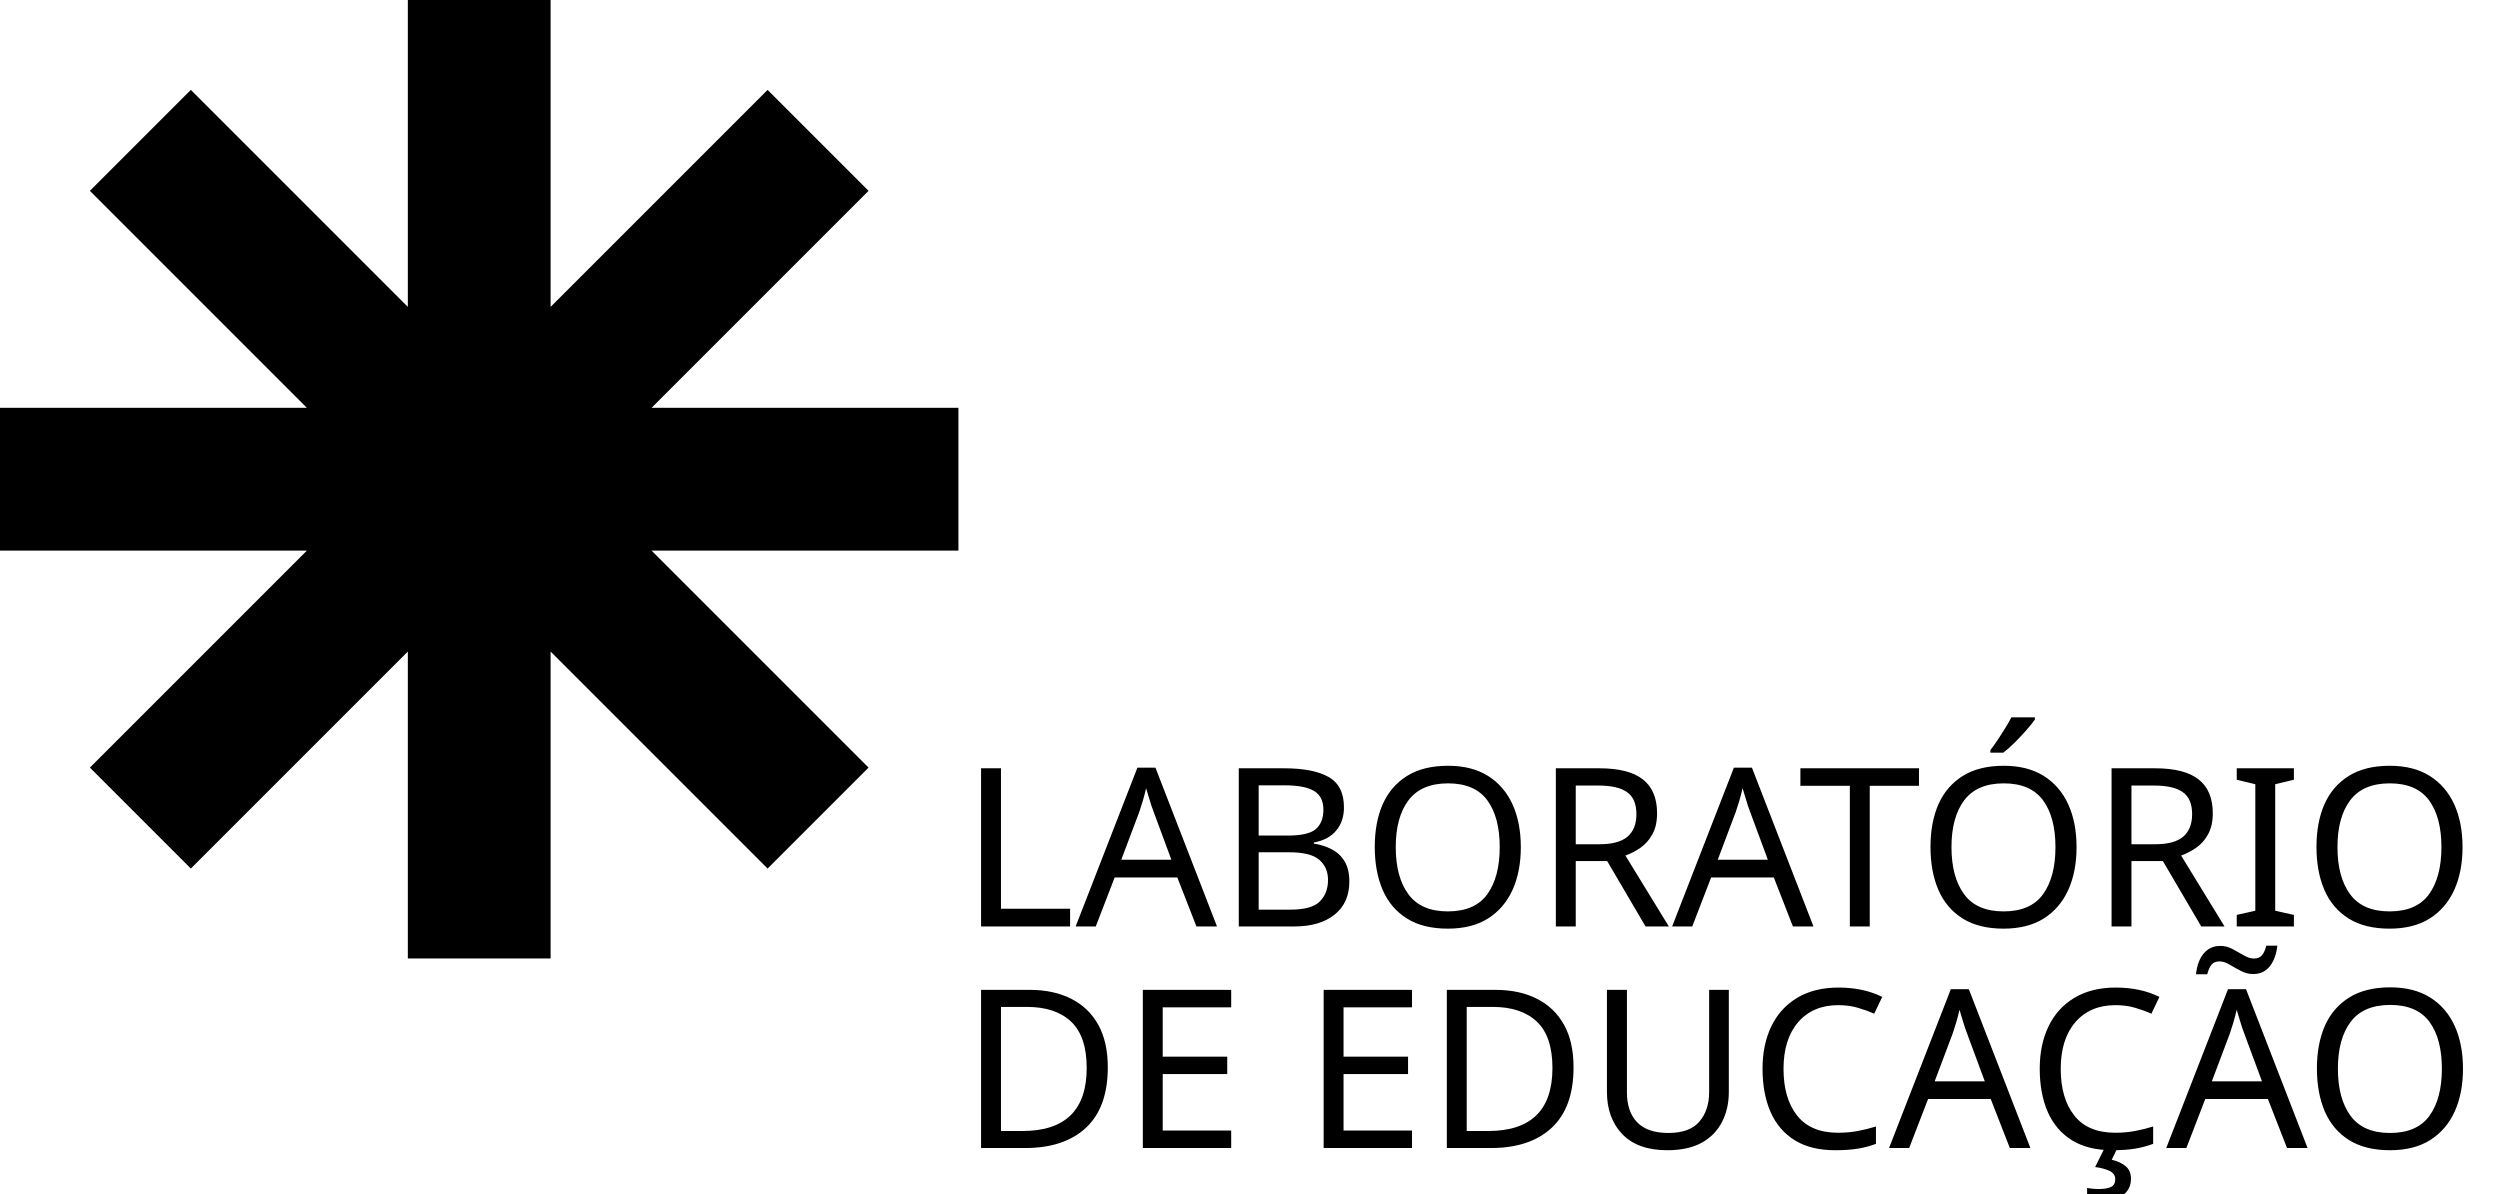
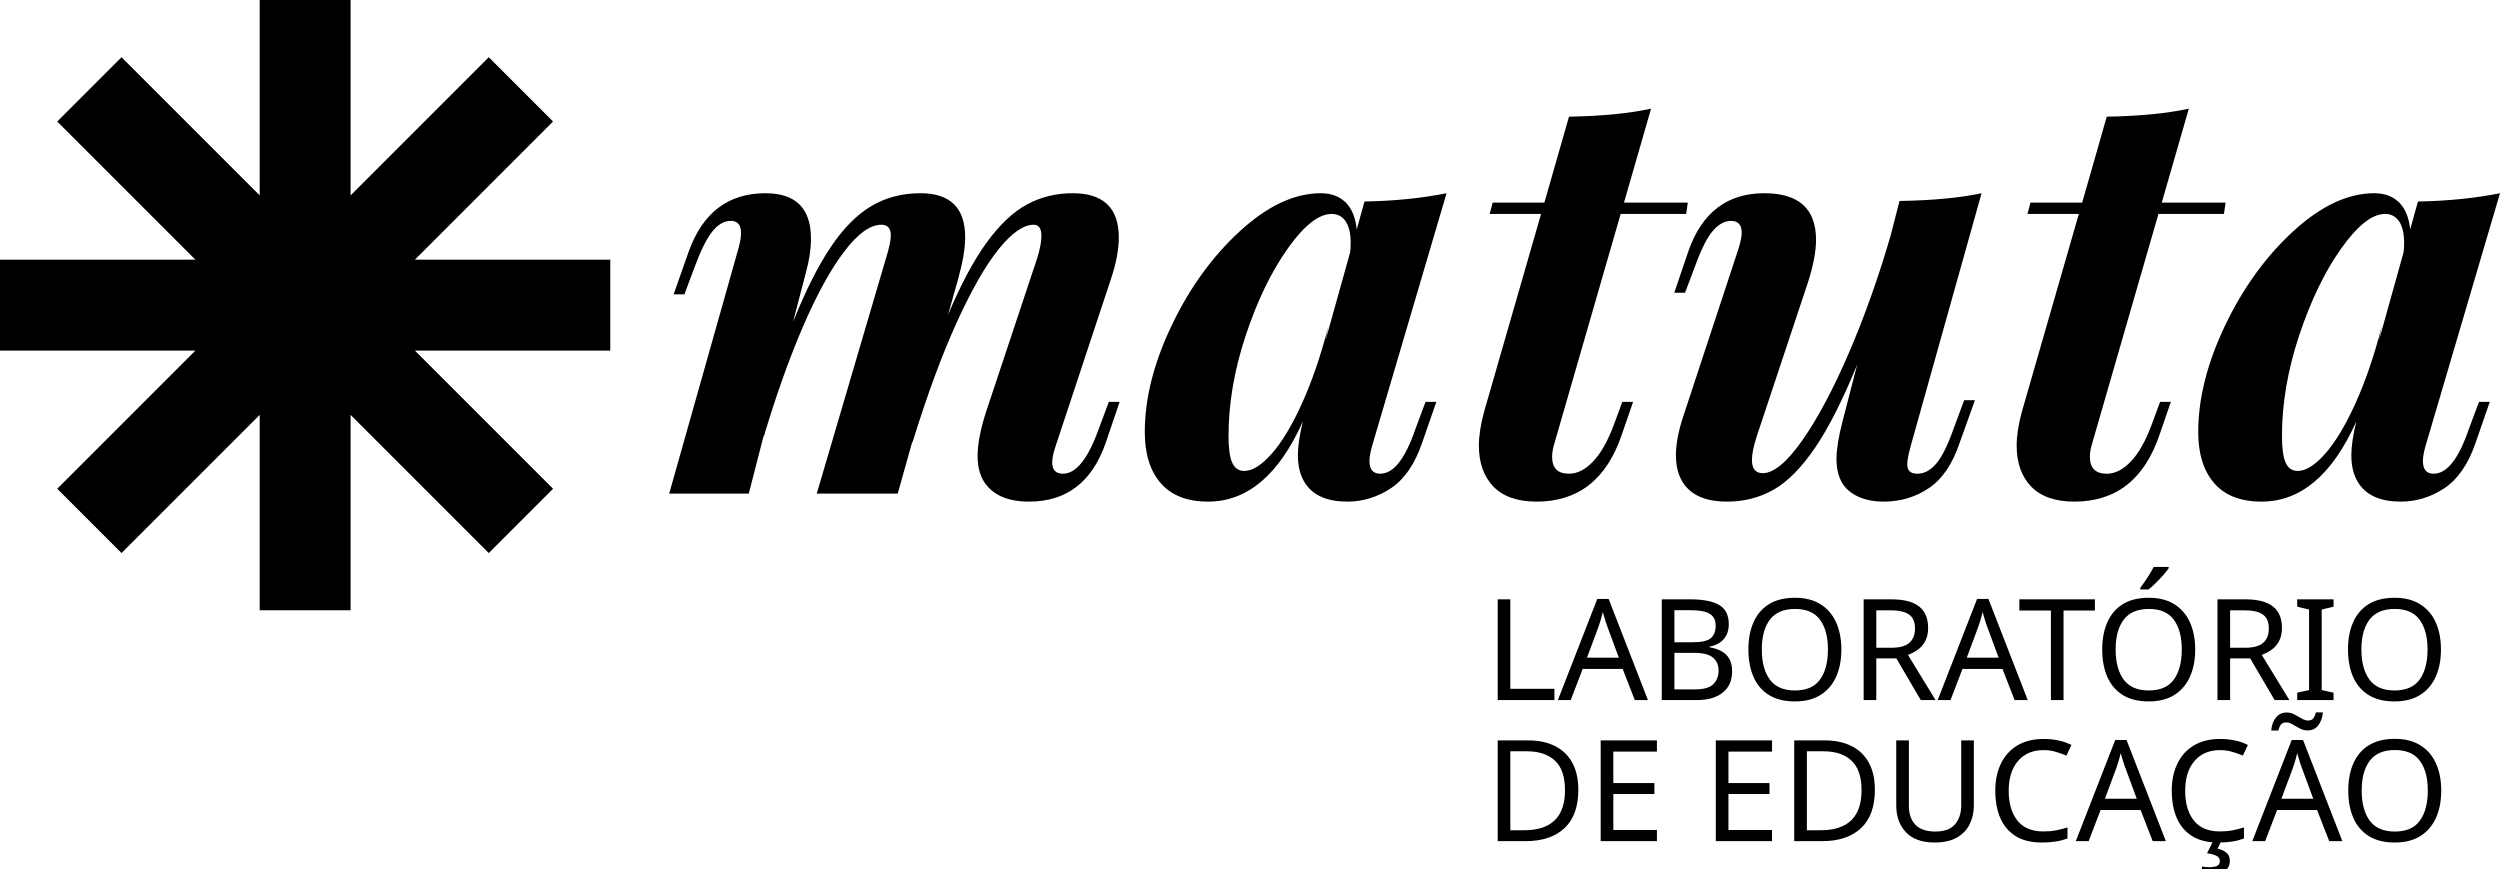
- <svg xmlns="http://www.w3.org/2000/svg" width="83.077mm" height="39.671mm" viewBox="0 0 83.077 39.671" version="1.1" id="svg2252">
+ <svg xmlns="http://www.w3.org/2000/svg" width="84.594mm" height="29.383mm" viewBox="0 0 84.594 29.383" version="1.1" id="svg2252">
  <defs id="defs2249">
    <clipPath clipPathUnits="userSpaceOnUse" id="clipPath27-9">
      <path d="M 0,0 H 1920 V 1080 H 0 Z" id="path25-8" />
    </clipPath>
+     <clipPath clipPathUnits="userSpaceOnUse" id="clipPath27-9-3">
+       <path d="M 0,0 H 1920 V 1080 H 0 Z" id="path25-8-6" />
+     </clipPath>
  </defs>
-   <g id="layer1" transform="translate(17.8326,-176.8635)">
+   <g id="layer1" transform="translate(18.18839,-184.597)">
    <g id="g15-6" transform="matrix(0.2337426,0,0,-0.2337426,-251.4825,322.1593)">
-       <g id="g17-5" transform="translate(1135.862,563.6252)">
-         <path d="m 0,0 h -43.629 l 30.85,30.851 -14.352,14.351 -30.85,-30.85 V 57.981 H -78.277 V 14.352 L -109.129,45.202 -123.48,30.851 -92.63,0 h -43.629 v -20.297 h 43.629 l -30.85,-30.85 14.351,-14.352 30.852,30.85 v -43.629 h 20.296 v 43.629 l 30.85,-30.85 14.352,14.352 -30.85,30.85 H 0 Z" style="fill:#000000;fill-opacity:1;fill-rule:nonzero;stroke:none" id="path19-7" />
+       <g id="g21-6">
+         <g id="g23-2" clip-path="url(#clipPath27-9)">
+           <g id="g1001" transform="matrix(0.9077241,0,0,0.9077241,116.8274,42.29296)" style="stroke-width:1.102">
+             <g id="g17-5-7" transform="matrix(0.7142857,0,0,0.7142857,1068.167,560.3398)" style="stroke-width:1.102">
+               <path d="m 0,0 h -43.629 l 30.85,30.851 -14.352,14.351 -30.85,-30.85 V 57.981 H -78.277 V 14.352 L -109.129,45.202 -123.48,30.851 -92.63,0 h -43.629 v -20.297 h 43.629 l -30.85,-30.85 14.351,-14.352 30.852,30.85 v -43.629 h 20.296 v 43.629 l 30.85,-30.85 14.352,14.352 -30.85,30.85 H 0 Z" style="fill:#000000;fill-opacity:1;fill-rule:nonzero;stroke:none;stroke-width:1.102" id="path19-7-5" />
+             </g>
+             <g id="g21-6-3" transform="matrix(0.7142857,0,0,0.7142857,675.6568,157.7504)" style="stroke-width:1.102">
+               <g id="g23-2-5" clip-path="url(#clipPath27-9-3)" style="stroke-width:1.102">
+                 <g id="g29-7" transform="translate(733.9492,531.8819)" style="stroke-width:1.102">
+                   <path d="m 0,0 -3.208,-9.255 c -1.647,-4.732 -3.971,-8.083 -6.972,-10.057 -3.005,-1.974 -6.232,-2.961 -9.687,-2.961 -4.403,0 -7.509,1.317 -9.318,3.948 -1.153,1.685 -1.727,3.826 -1.727,6.417 0,1.975 0.37,4.483 1.111,7.528 -5.349,-11.93 -12.402,-17.893 -21.164,-17.893 -4.648,0 -8.166,1.369 -10.551,4.103 -2.388,2.733 -3.578,6.549 -3.578,11.445 0,7.484 2.005,15.425 6.016,23.816 4.01,8.391 9.089,15.403 15.239,21.039 6.15,5.633 12.165,8.453 18.048,8.453 2.262,0 4.092,-0.669 5.492,-2.005 1.397,-1.339 2.239,-3.363 2.529,-6.078 l 1.728,6.232 c 6.704,0.123 12.813,0.741 18.325,1.851 L -14.314,-9.748 c -0.414,-1.441 -0.617,-2.592 -0.617,-3.455 0,-1.895 0.802,-2.839 2.407,-2.839 2.961,0 5.571,3.31 7.836,9.934 L -2.406,0 Z m -19.127,35.539 c 0,2.055 -0.37,3.64 -1.11,4.751 -0.741,1.11 -1.79,1.666 -3.148,1.666 -2.881,0 -6.15,-2.582 -9.809,-7.743 -3.662,-5.165 -6.779,-11.613 -9.349,-19.343 -2.572,-7.734 -3.855,-15.222 -3.855,-22.459 0,-2.798 0.277,-4.803 0.833,-6.015 0.555,-1.216 1.449,-1.821 2.683,-1.821 1.808,0 3.844,1.274 6.109,3.826 2.261,2.548 4.503,6.262 6.725,11.136 2.221,4.875 4.195,10.622 5.924,17.245 l -0.618,-3.085 5.492,19.682 c 0.08,0.494 0.123,1.213 0.123,2.16" style="fill:#000000;fill-opacity:1;fill-rule:nonzero;stroke:none;stroke-width:1.102" id="path31-0" />
+                 </g>
+                 <g id="g33-3" transform="translate(759.8027,519.6038)" style="stroke-width:1.102">
+                   <path d="m 0,0 c 0,-2.511 1.253,-3.764 3.764,-3.764 1.851,0 3.64,0.904 5.368,2.715 1.727,1.808 3.27,4.523 4.627,8.144 l 1.913,5.183 h 2.406 L 15.548,4.936 C 12.173,-5.019 5.84,-9.995 -3.455,-9.995 c -4.279,0 -7.497,1.123 -9.656,3.362 -2.16,2.24 -3.241,5.294 -3.241,9.163 0,2.178 0.39,4.707 1.173,7.589 l 12.711,44.115 h -11.477 l 0.679,2.529 h 11.538 l 5.492,19.189 c 7.28,0.123 13.388,0.719 18.326,1.789 L 16.042,56.763 H 30.295 L 29.926,54.234 H 15.302 L 0.37,2.53 C 0.123,1.623 0,0.781 0,0" style="fill:#000000;fill-opacity:1;fill-rule:nonzero;stroke:none;stroke-width:1.102" id="path35-9" />
+                 </g>
+                 <g id="g37-9" transform="translate(854.2061,532.2521)" style="stroke-width:1.102">
+                   <path d="m 0,0 -3.455,-9.625 c -1.565,-4.649 -3.838,-7.981 -6.818,-9.995 -2.984,-2.015 -6.346,-3.024 -10.088,-3.024 -2.222,0 -4.147,0.383 -5.77,1.142 -1.625,0.759 -2.829,1.82 -3.609,3.177 -0.783,1.438 -1.172,3.165 -1.172,5.183 0,2.098 0.432,4.831 1.295,8.206 l 3.332,12.895 c -3.252,-7.94 -6.386,-14.129 -9.409,-18.571 -3.024,-4.443 -6.1,-7.558 -9.225,-9.348 -3.128,-1.789 -6.602,-2.684 -10.428,-2.684 -3.785,0 -6.632,0.895 -8.545,2.684 -1.914,1.79 -2.869,4.35 -2.869,7.682 0,2.508 0.555,5.429 1.665,8.761 l 12.28,37.267 c 0.494,1.561 0.74,2.776 0.74,3.64 0,1.767 -0.802,2.653 -2.406,2.653 -1.358,0 -2.675,-0.71 -3.95,-2.129 -1.277,-1.419 -2.613,-4.041 -4.009,-7.866 l -2.284,-6.047 h -2.407 l 3.147,9.255 c 3.003,8.638 8.657,12.957 16.968,12.957 7.692,0 11.538,-3.477 11.538,-10.427 0,-2.592 -0.616,-5.8 -1.851,-9.625 l -11.353,-34.12 c -0.74,-2.265 -1.111,-4.054 -1.111,-5.368 0,-1.974 0.803,-2.962 2.407,-2.962 2.468,0 5.417,2.447 8.854,7.343 3.433,4.892 6.898,11.402 10.397,19.527 3.495,8.123 6.602,16.854 9.317,26.192 l 1.974,7.712 c 7.445,0.124 13.553,0.697 18.325,1.728 l -15.794,-56.332 c -0.538,-1.934 -0.803,-3.332 -0.803,-4.195 0,-1.401 0.74,-2.098 2.221,-2.098 1.562,0 2.98,0.75 4.258,2.252 1.274,1.499 2.547,4.06 3.826,7.681 L -2.406,0 Z" style="fill:#000000;fill-opacity:1;fill-rule:nonzero;stroke:none;stroke-width:1.102" id="path39-9" />
+                 </g>
+                 <g id="g41-1" transform="translate(879.873,519.6038)" style="stroke-width:1.102">
+                   <path d="m 0,0 c 0,-2.511 1.254,-3.764 3.764,-3.764 1.851,0 3.64,0.904 5.369,2.715 1.727,1.808 3.269,4.523 4.627,8.144 l 1.913,5.183 h 2.406 L 15.549,4.936 C 12.174,-5.019 5.841,-9.995 -3.454,-9.995 c -4.279,0 -7.497,1.123 -9.657,3.362 -2.16,2.24 -3.24,5.294 -3.24,9.163 0,2.178 0.389,4.707 1.173,7.589 l 12.71,44.115 h -11.476 l 0.678,2.529 h 11.539 l 5.491,19.189 c 7.281,0.123 13.389,0.719 18.326,1.789 L 16.043,56.763 h 14.253 l -0.37,-2.529 H 15.303 L 0.371,2.53 C 0.124,1.623 0,0.781 0,0" style="fill:#000000;fill-opacity:1;fill-rule:nonzero;stroke:none;stroke-width:1.102" id="path43-7" />
+                 </g>
+                 <g id="g45-2" transform="translate(969.1562,531.8819)" style="stroke-width:1.102">
+                   <path d="m 0,0 -3.209,-9.255 c -1.647,-4.732 -3.971,-8.083 -6.973,-10.057 -3.005,-1.974 -6.232,-2.961 -9.686,-2.961 -4.403,0 -7.51,1.317 -9.318,3.948 -1.154,1.685 -1.727,3.826 -1.727,6.417 0,1.975 0.37,4.483 1.11,7.528 -5.348,-11.93 -12.401,-17.893 -21.163,-17.893 -4.649,0 -8.167,1.369 -10.551,4.103 -2.388,2.733 -3.579,6.549 -3.579,11.445 0,7.484 2.006,15.425 6.016,23.816 4.011,8.391 9.089,15.403 15.24,21.039 6.149,5.633 12.165,8.453 18.048,8.453 2.262,0 4.091,-0.669 5.492,-2.005 1.398,-1.339 2.239,-3.363 2.529,-6.078 l 1.728,6.232 c 6.704,0.123 12.813,0.741 18.325,1.851 L -14.315,-9.748 c -0.414,-1.441 -0.618,-2.592 -0.618,-3.455 0,-1.895 0.802,-2.839 2.407,-2.839 2.962,0 5.571,3.31 7.836,9.934 L -2.407,0 Z m -19.128,35.539 c 0,2.055 -0.37,3.64 -1.11,4.751 -0.741,1.11 -1.79,1.666 -3.148,1.666 -2.882,0 -6.151,-2.582 -9.81,-7.743 -3.662,-5.165 -6.778,-11.613 -9.348,-19.343 -2.573,-7.734 -3.855,-15.222 -3.855,-22.459 0,-2.798 0.276,-4.803 0.832,-6.015 0.555,-1.216 1.45,-1.821 2.684,-1.821 1.808,0 3.844,1.274 6.109,3.826 2.26,2.548 4.503,6.262 6.725,11.136 2.221,4.875 4.195,10.622 5.923,17.245 l -0.616,-3.085 5.49,19.682 c 0.081,0.494 0.124,1.213 0.124,2.16" style="fill:#000000;fill-opacity:1;fill-rule:nonzero;stroke:none;stroke-width:1.102" id="path47-3" />
+                 </g>
+                 <g id="g49-6" transform="translate(660.0937,522.627)" style="stroke-width:1.102">
+                   <path d="m 0,0 c -3.046,-8.681 -8.744,-13.018 -17.092,-13.018 -4.856,0 -8.227,1.524 -10.119,4.565 -0.907,1.521 -1.357,3.394 -1.357,5.615 0,2.671 0.635,5.985 1.913,9.933 l 11.353,34.12 c 0.656,2.098 0.987,3.783 0.987,5.06 0,1.684 -0.577,2.529 -1.728,2.529 -2.265,0 -4.856,-1.801 -7.774,-5.398 -2.922,-3.601 -6.047,-9.052 -9.379,-16.351 -3.331,-7.302 -6.645,-16.279 -9.934,-26.932 v 0.309 l -3.269,-11.661 h -18.08 l 15.425,52.444 c 0.741,2.385 1.111,4.113 1.111,5.183 0,1.604 -0.7,2.406 -2.097,2.406 -2.512,0 -5.288,-2.005 -8.33,-6.015 -3.045,-4.011 -6.109,-9.595 -9.193,-16.752 -3.086,-7.157 -6.007,-15.363 -8.762,-24.618 v 0.309 l -3.332,-12.957 h -17.771 l 15.426,54.604 c 0.41,1.437 0.617,2.631 0.617,3.578 0,1.808 -0.762,2.715 -2.283,2.715 -1.48,0 -2.851,-0.783 -4.103,-2.345 -1.255,-1.564 -2.542,-4.115 -3.856,-7.65 l -2.407,-6.417 h -2.405 l 3.393,9.625 c 3.125,8.638 8.823,12.957 17.091,12.957 6.787,0 10.181,-3.375 10.181,-10.119 0,-2.344 -0.371,-4.855 -1.111,-7.527 l -2.899,-11.106 c 2.794,6.95 5.601,12.525 8.422,16.721 2.816,4.195 5.84,7.249 9.07,9.162 3.226,1.913 6.879,2.869 10.951,2.869 6.664,0 9.996,-3.27 9.996,-9.81 0,-2.468 -0.515,-5.553 -1.542,-9.255 L -35.17,28.69 c 2.878,6.827 5.769,12.226 8.668,16.196 2.9,3.968 5.893,6.787 8.978,8.453 3.086,1.666 6.479,2.499 10.181,2.499 6.867,0 10.304,-3.292 10.304,-9.872 0,-2.675 -0.577,-5.738 -1.728,-9.193 L -11.106,-0.494 c -0.538,-1.564 -0.802,-2.819 -0.802,-3.763 0,-1.688 0.802,-2.53 2.406,-2.53 2.918,0 5.571,3.31 7.959,9.934 l 2.282,6.108 h 2.407 z" style="fill:#000000;fill-opacity:1;fill-rule:nonzero;stroke:none;stroke-width:1.102" id="path51-5" />
+                 </g>
+               </g>
+             </g>
+             <text transform="scale(1,-1)" style="font-variant:normal;font-weight:500;font-stretch:normal;font-size:22.5px;font-family:'Sofia Pro Medium';-inkscape-font-specification:SofiaPro-Medium;writing-mode:lr-tb;fill:#000000;fill-opacity:1;fill-rule:nonzero;stroke:none;stroke-width:0.787" id="text55-5-6" x="1207.505" y="-490.108">
+               <tspan x="1207.505 1218.845 1233.29 1247.713 1265.758 1279.956 1293.072 1305.064 1323.11 1337.308 1344.035 1361.968" id="tspan53-8-2" style="stroke-width:0.787" y="-490.108">LABORATÓRIO</tspan>
+             </text>
+             <text transform="scale(1,-1)" style="font-variant:normal;font-weight:500;font-stretch:normal;font-size:22.5px;font-family:'Sofia Pro Medium';-inkscape-font-specification:SofiaPro-Medium;writing-mode:lr-tb;fill:#000000;fill-opacity:1;fill-rule:nonzero;stroke:none;stroke-width:0.787" id="text59-1-9" x="1207.505" y="-467.608">
+               <tspan x="1207.505 1223.997 1236.845 1242.56 1255.521 1272.013 1287.494 1303.289 1317.487 1333.282 1347.48" y="-467.608" id="tspan57-4-1" style="stroke-width:0.787">DE EDUCAÇÃO</tspan>
+             </text>
+           </g>
+         </g>
      </g>
-       <g id="g21-6">
-         <g id="g23-2" clip-path="url(#clipPath27-9)" />
-       </g>
-       <text transform="matrix(1,0,0,-1,1136.019,489.8941)" style="font-variant:normal;font-weight:500;font-stretch:normal;font-size:31.501px;font-family:'Sofia Pro Medium';-inkscape-font-specification:SofiaPro-Medium;writing-mode:lr-tb;fill:#000000;fill-opacity:1;fill-rule:nonzero;stroke:none" id="text55-5">
-         <tspan x="0 15.876 36.1 56.292 81.555 101.432 119.794 136.584 161.847 181.724 191.143 216.249" y="0" id="tspan53-8">LABORATÓRIO</tspan>
-       </text>
-       <text transform="matrix(1,0,0,-1,1136.019,458.3934)" style="font-variant:normal;font-weight:500;font-stretch:normal;font-size:31.501px;font-family:'Sofia Pro Medium';-inkscape-font-specification:SofiaPro-Medium;writing-mode:lr-tb;fill:#000000;fill-opacity:1;fill-rule:nonzero;stroke:none" id="text59-1">
-         <tspan x="0 23.09 41.077 49.078 67.222 90.313 111.985 134.098 153.975 176.089 195.966" y="0" id="tspan57-4">DE EDUCAÇÃO</tspan>
-       </text>
    </g>
  </g>
</svg>
